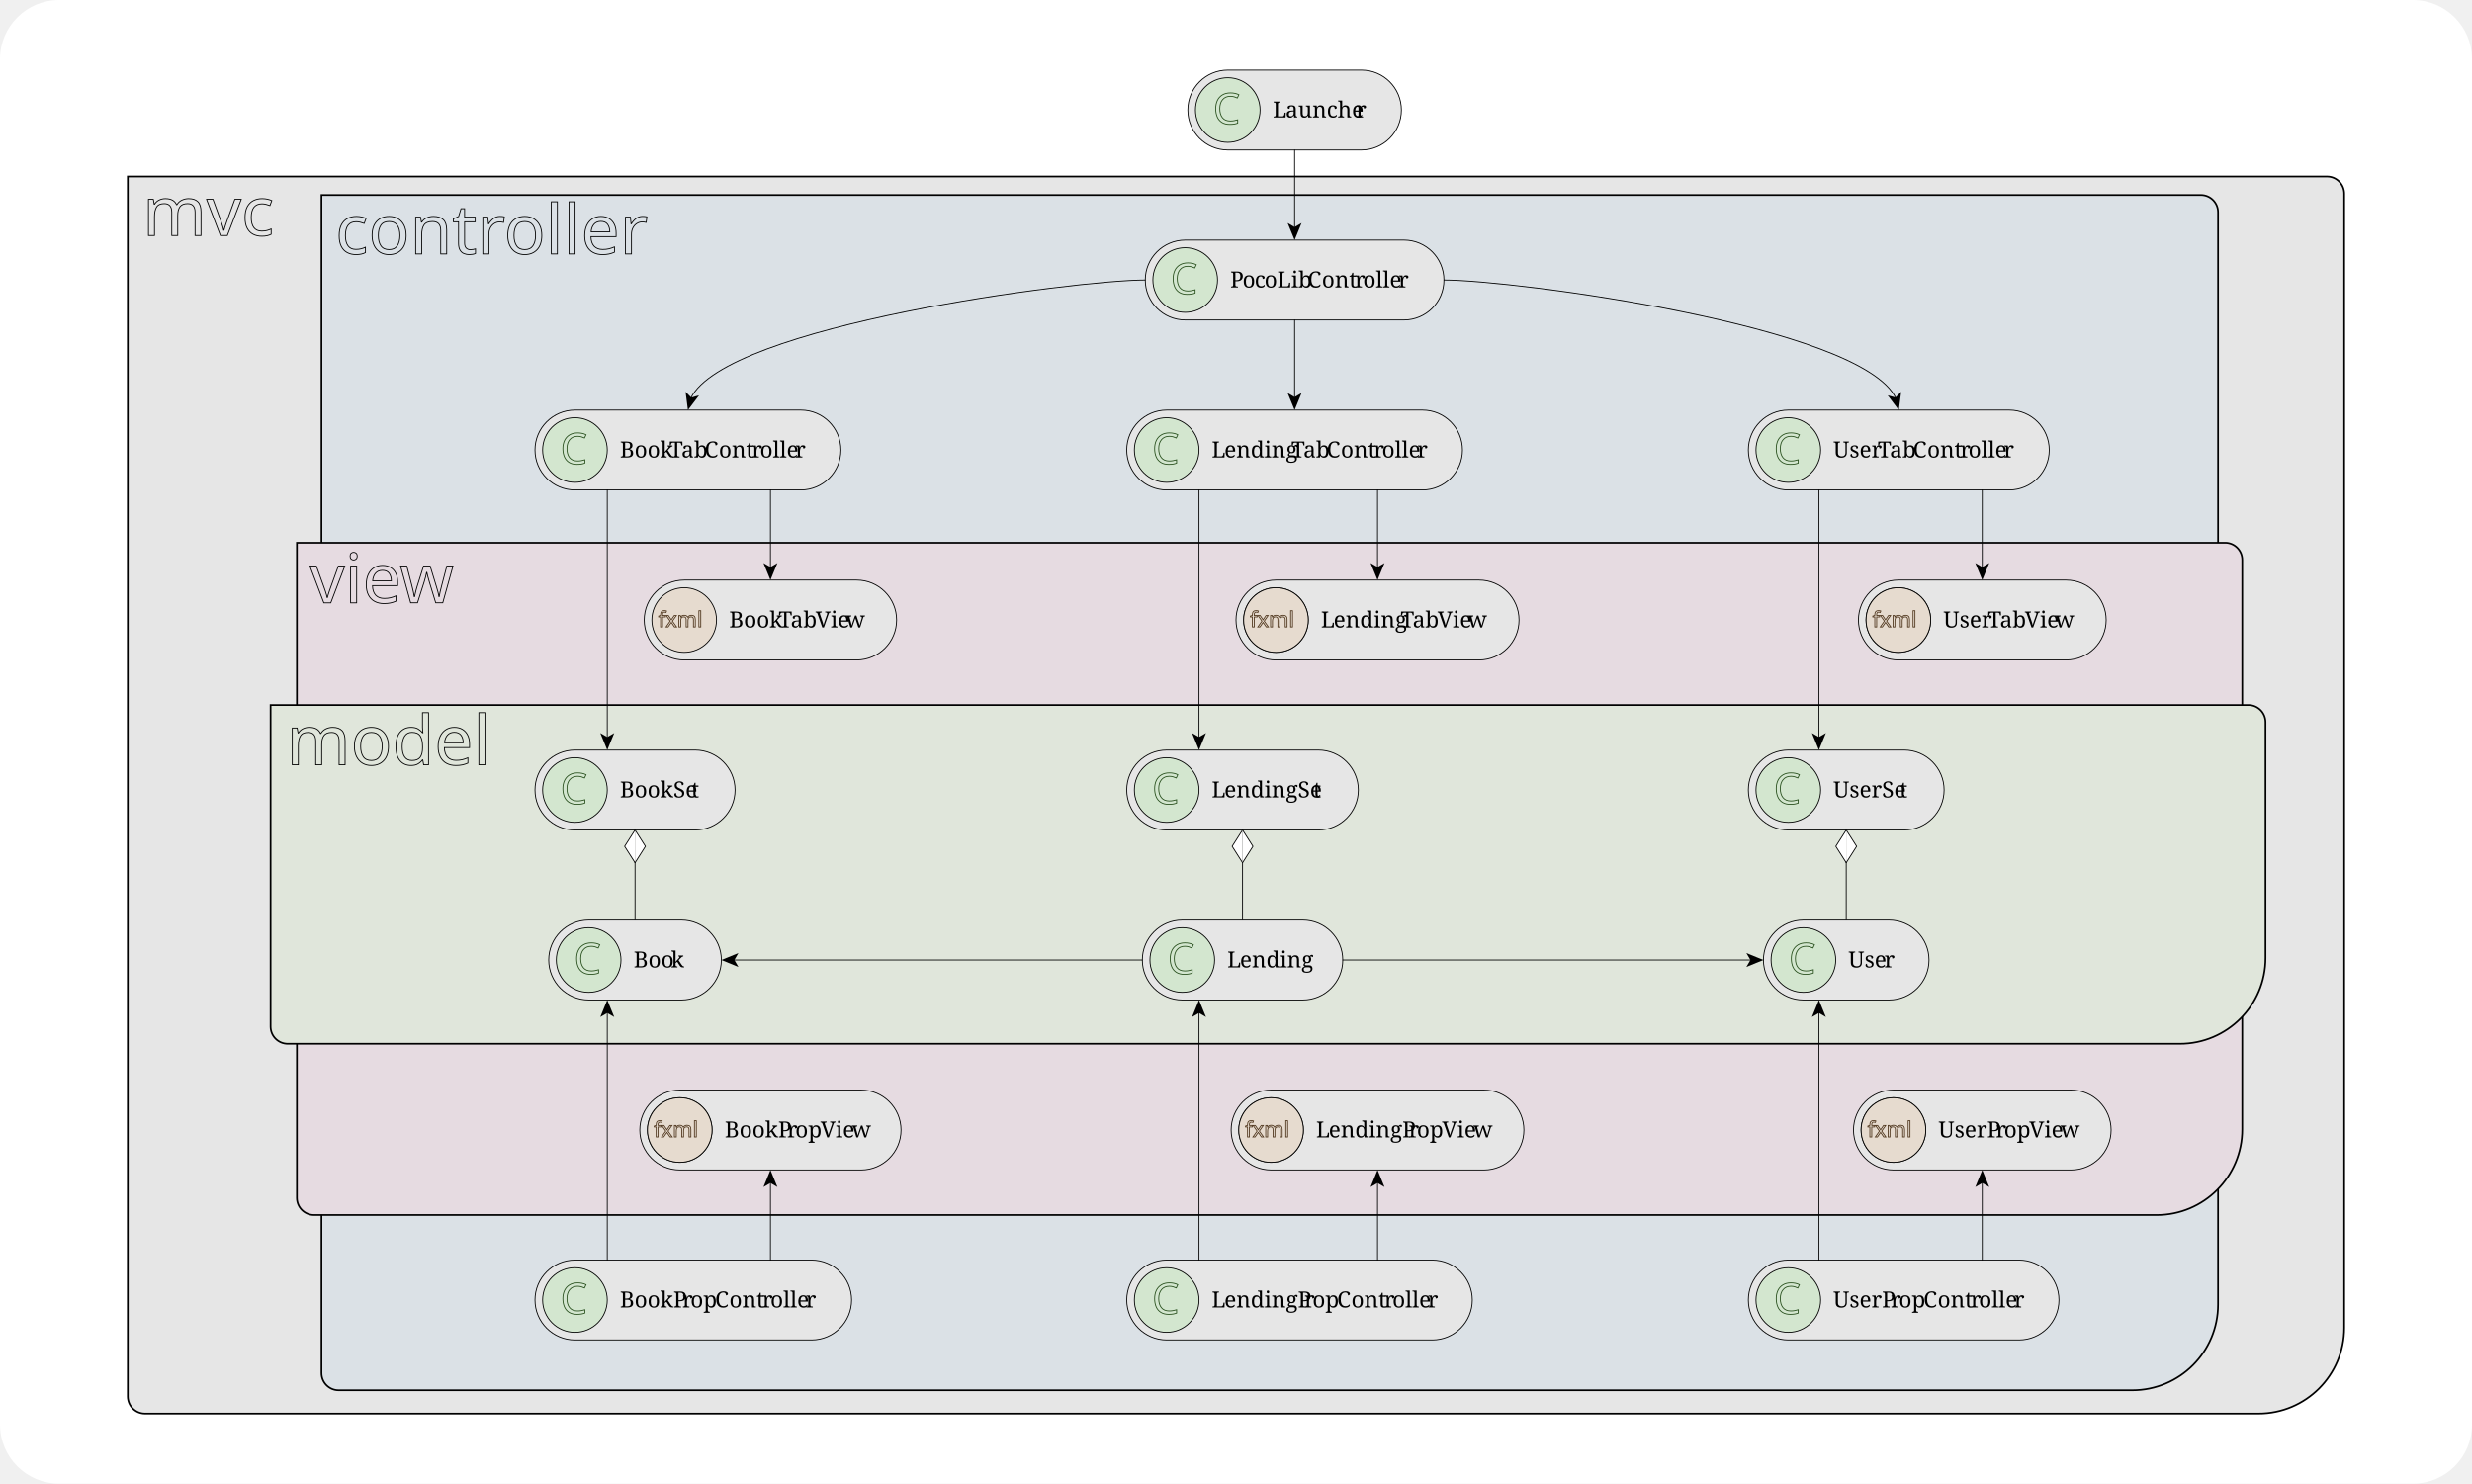
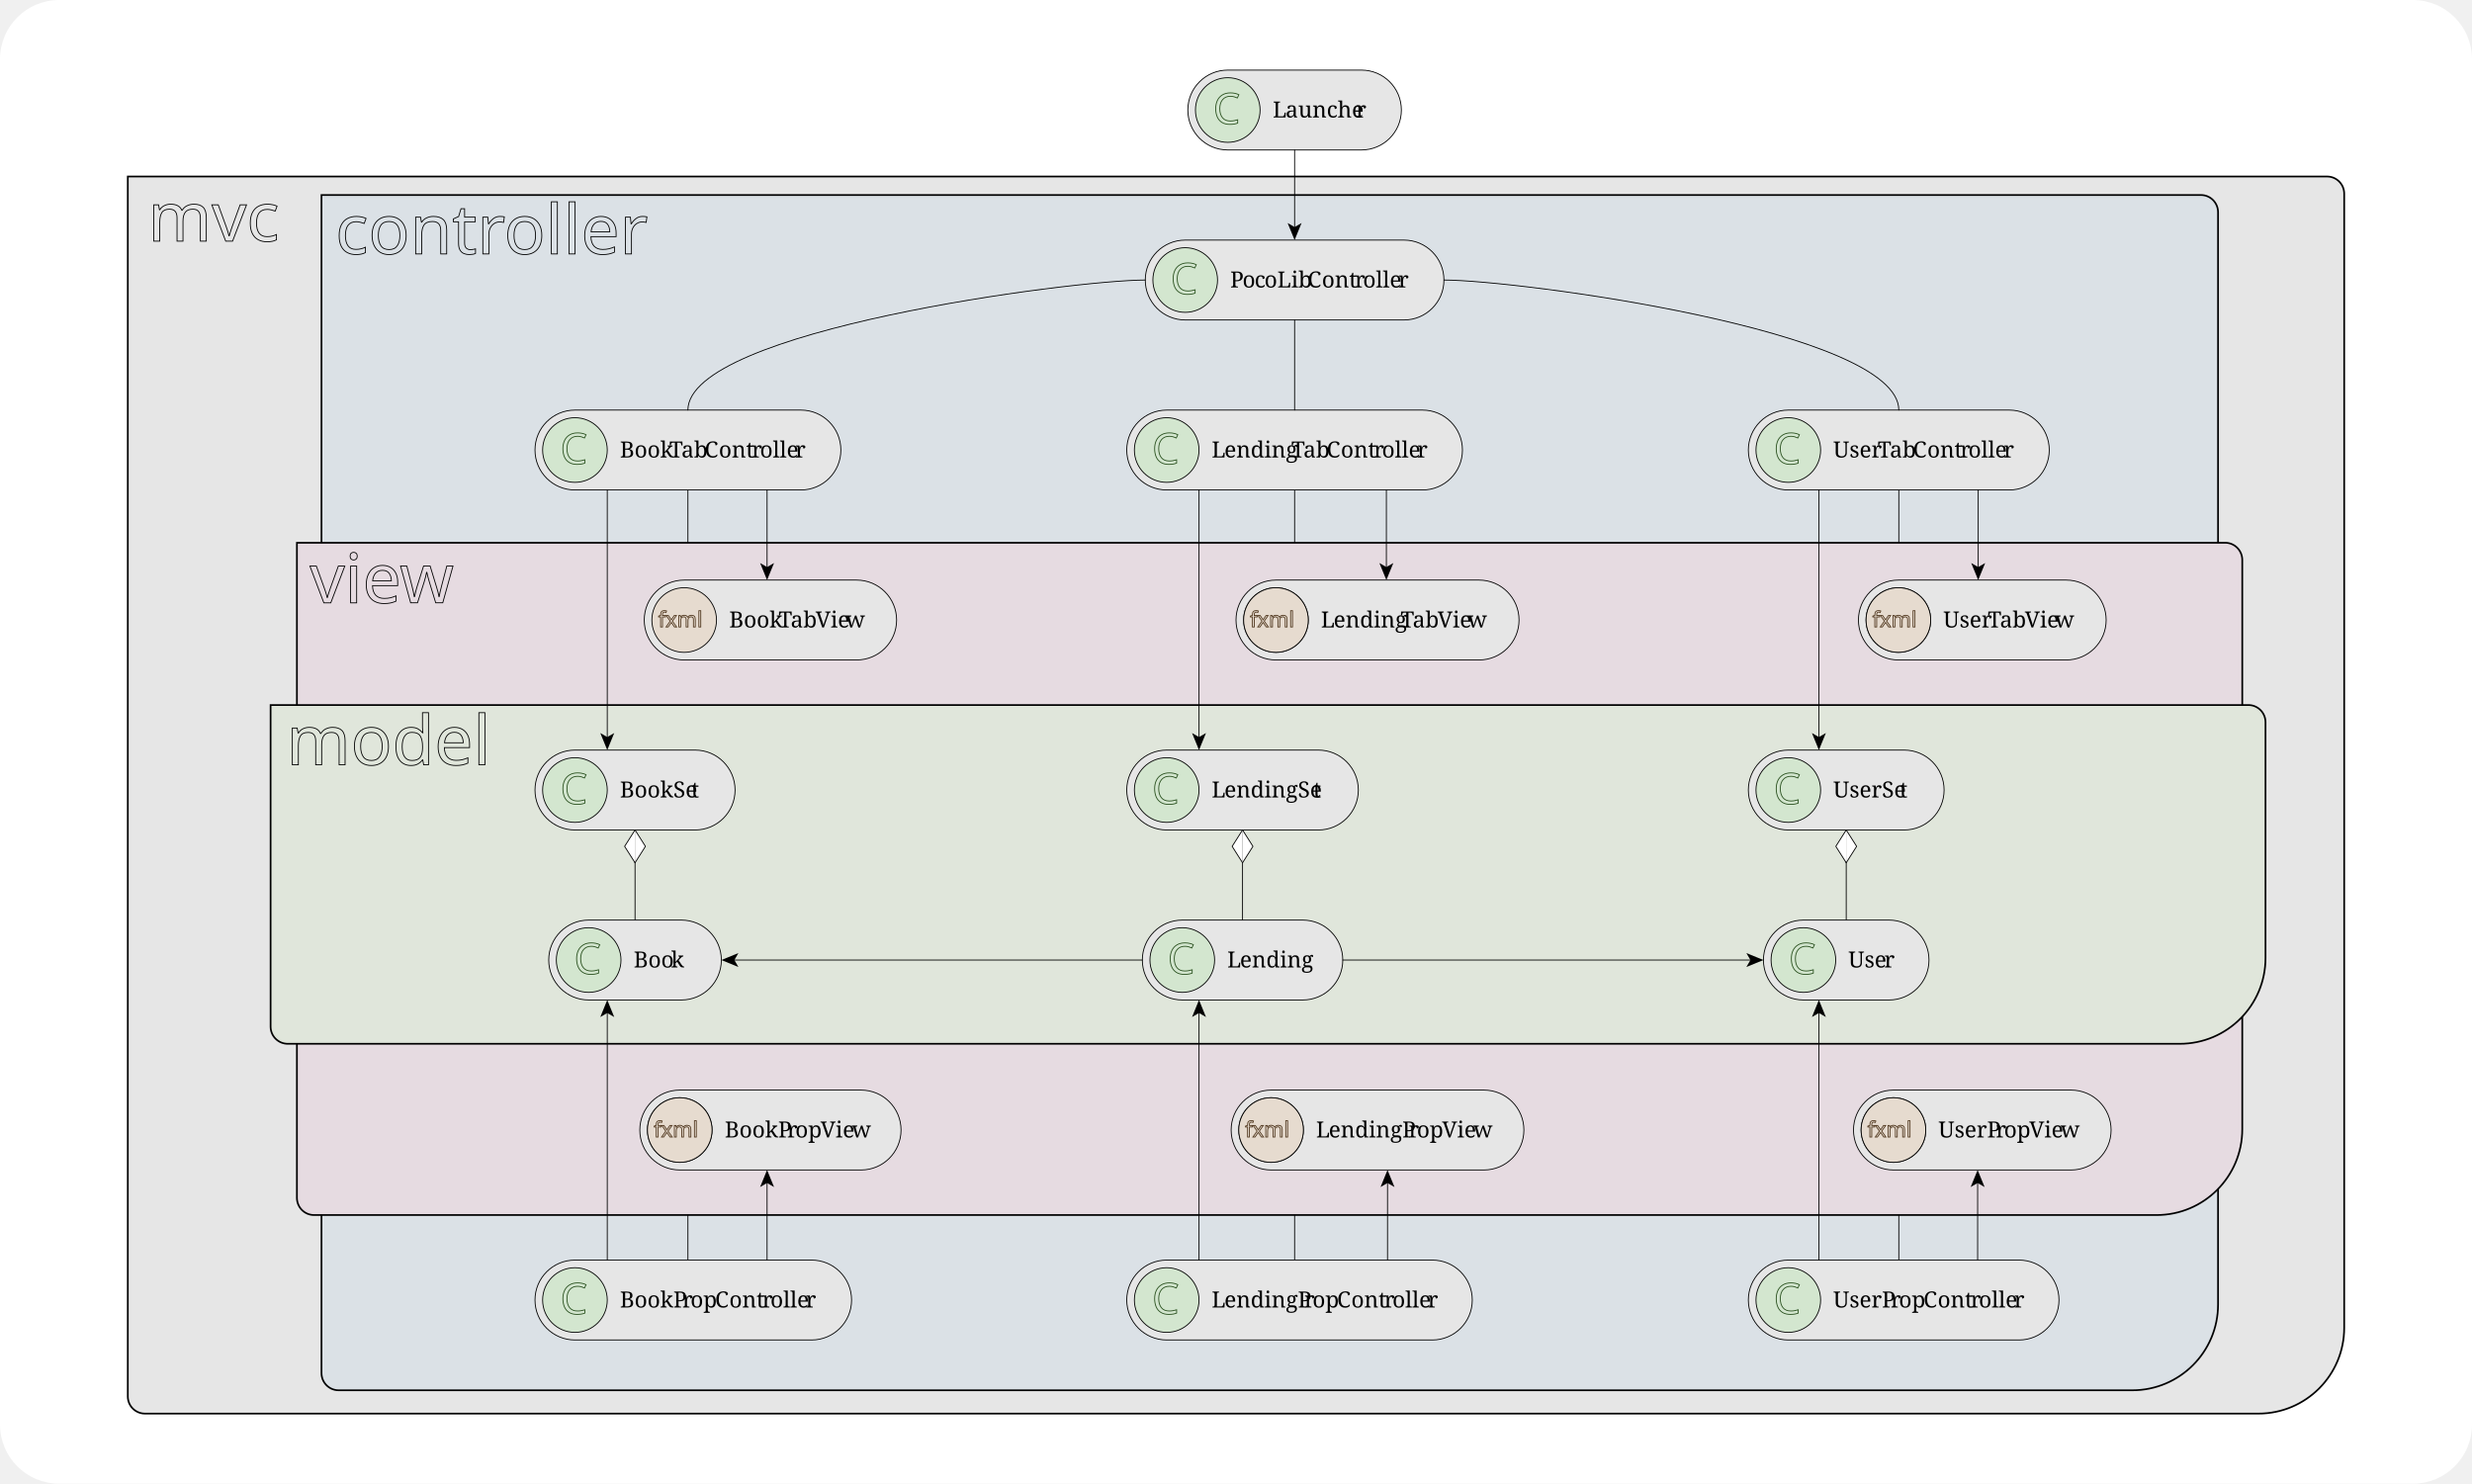
<svg xmlns="http://www.w3.org/2000/svg" viewBox="0 0 2882 1730">
  <defs>
-     <style>.cls-1,.cls-25,.cls-26{fill:#fff;}.cls-2,.cls-8{fill:#e6e6e6;}.cls-2,.cls-21,.cls-24,.cls-25,.cls-26,.cls-27,.cls-3,.cls-4,.cls-5,.cls-6,.cls-7,.cls-8,.cls-9{stroke:#000;}.cls-13,.cls-2,.cls-21,.cls-22,.cls-24,.cls-27,.cls-3,.cls-4,.cls-5,.cls-6,.cls-7,.cls-8,.cls-9{stroke-miterlimit:10;}.cls-2,.cls-4,.cls-5,.cls-6{stroke-width:2px;}.cls-3{font-size:78.87px;}.cls-22,.cls-24,.cls-27,.cls-3,.cls-7{fill:none;}.cls-13,.cls-22,.cls-3,.cls-7{font-family:OCRAExtended, OCR A Extended;}.cls-4{fill:#dbe1e6;}.cls-5{fill:#e6dbe1;}.cls-6{fill:#e0e6db;}.cls-7{font-size:80px;}.cls-13,.cls-9{fill:#d3e6cf;}.cls-10{font-size:26px;font-family:Constantia;}.cls-11{letter-spacing:0.02em;}.cls-12{letter-spacing:-0.03em;}.cls-13{font-size:50px;stroke:#284f1d;}.cls-14{letter-spacing:-0.03em;}.cls-15{letter-spacing:-0.02em;}.cls-16{letter-spacing:-0.01em;}.cls-17{letter-spacing:-0.01em;}.cls-18{letter-spacing:0.01em;}.cls-19{letter-spacing:-0.07em;}.cls-20{letter-spacing:-0.02em;}.cls-21{fill:#e6dbcf;}.cls-22{font-size:25px;stroke:#4f361d;}.cls-23{letter-spacing:-0.01em;}.cls-25,.cls-26{stroke-linejoin:round;}.cls-26,.cls-27{stroke-linecap:round;}</style>
+     <style>.cls-1,.cls-25,.cls-26{fill:#fff;}.cls-2,.cls-9{fill:#e6e6e6;}.cls-10,.cls-2,.cls-22,.cls-25,.cls-26,.cls-27,.cls-3,.cls-4,.cls-5,.cls-6,.cls-7,.cls-8,.cls-9{stroke:#000;}.cls-10,.cls-14,.cls-2,.cls-22,.cls-23,.cls-27,.cls-3,.cls-4,.cls-5,.cls-6,.cls-7,.cls-8,.cls-9{stroke-miterlimit:10;}.cls-2,.cls-4,.cls-6,.cls-7{stroke-width:2px;}.cls-3{font-size:78.87px;}.cls-23,.cls-27,.cls-3,.cls-5,.cls-8{fill:none;}.cls-14,.cls-23,.cls-3,.cls-8{font-family:OCRAExtended, OCR A Extended;}.cls-4{fill:#dbe1e6;}.cls-6{fill:#e6dbe1;}.cls-7{fill:#e0e6db;}.cls-8{font-size:80px;}.cls-10,.cls-14{fill:#d3e6cf;}.cls-11{font-size:26px;font-family:Constantia;}.cls-12{letter-spacing:0.02em;}.cls-13{letter-spacing:-0.03em;}.cls-14{font-size:50px;stroke:#284f1d;}.cls-15{letter-spacing:-0.03em;}.cls-16{letter-spacing:-0.02em;}.cls-17{letter-spacing:-0.01em;}.cls-18{letter-spacing:-0.01em;}.cls-19{letter-spacing:0.01em;}.cls-20{letter-spacing:-0.07em;}.cls-21{letter-spacing:-0.02em;}.cls-22{fill:#e6dbcf;}.cls-23{font-size:25px;stroke:#4f361d;}.cls-24{letter-spacing:-0.01em;}.cls-25,.cls-26{stroke-linejoin:round;}.cls-26,.cls-27{stroke-linecap:round;}</style>
  </defs>
  <g id="Livello_2" data-name="Livello 2">
    <g id="Livello_2-2" data-name="Livello 2">
      <rect class="cls-1" width="2882" height="1730" rx="69" />
    </g>
    <g id="Livello_1-2" data-name="Livello 1">
      <path class="cls-2" d="M149,205.81H2713a20,20,0,0,1,20,20V1548.28a100,100,0,0,1-100,100H169a20,20,0,0,1-20-20V205.81A0,0,0,0,1,149,205.81Z" />
-       <text class="cls-3" transform="translate(166.33 274.66) scale(1.01 1)">mvc</text>
+       <text class="cls-3" transform="translate(172.47 281.14) scale(1.01 1)">mvc</text>
      <path class="cls-4" d="M374.81,227.4H2565.94a20,20,0,0,1,20,20V1521.07a100,100,0,0,1-100,100H394.81a20,20,0,0,1-20-20V227.4A0,0,0,0,1,374.81,227.4Z" />
-       <path class="cls-5" d="M346.17,632.85h2248a20,20,0,0,1,20,20v663.89a100,100,0,0,1-100,100h-2148a20,20,0,0,1-20-20V632.85A0,0,0,0,1,346.17,632.85Z" />
-       <path class="cls-6" d="M315.48,822.07H2621.25a20,20,0,0,1,20,20v275a100,100,0,0,1-100,100H335.48a20,20,0,0,1-20-20v-375A0,0,0,0,1,315.48,822.07Z" />
-       <text class="cls-7" transform="translate(333.99 891.78)">model</text>
-       <text class="cls-7" transform="translate(361.32 702.96)">view</text>
-       <text class="cls-7" transform="translate(391.01 296.05)">controller</text>
-       <rect class="cls-8" x="1384.83" y="81.72" width="248.97" height="93.15" rx="46.57" />
-       <circle class="cls-9" cx="1431.4" cy="128.29" r="37.68" />
-       <text class="cls-10" transform="translate(1483.85 136.96)">
-         <tspan class="cls-11">L</tspan>
+       <line class="cls-5" x1="802.02" y1="571.31" x2="802.02" y2="1469.03" />
+       <line class="cls-5" x1="1509.32" y1="571.31" x2="1509.32" y2="1469.03" />
+       <line class="cls-5" x1="2213.73" y1="571.31" x2="2213.73" y2="1469.03" />
+       <path class="cls-6" d="M346.17,632.85h2248a20,20,0,0,1,20,20v663.89a100,100,0,0,1-100,100h-2148a20,20,0,0,1-20-20V632.85A0,0,0,0,1,346.17,632.85Z" />
+       <path class="cls-7" d="M315.48,822.07H2621.25a20,20,0,0,1,20,20v275a100,100,0,0,1-100,100H335.48a20,20,0,0,1-20-20v-375A0,0,0,0,1,315.48,822.07Z" />
+       <text class="cls-8" transform="translate(333.99 891.78)">model</text>
+       <text class="cls-8" transform="translate(361.32 702.96)">view</text>
+       <text class="cls-8" transform="translate(391.01 296.05)">controller</text>
+       <rect class="cls-9" x="1384.83" y="81.72" width="248.97" height="93.15" rx="46.57" />
+       <circle class="cls-10" cx="1431.4" cy="128.29" r="37.68" />
+       <text class="cls-11" transform="translate(1483.85 136.96)">
+         <tspan class="cls-12">L</tspan>
        <tspan x="14.96" y="0">aunche</tspan>
-         <tspan class="cls-12" x="96.89" y="0">r</tspan>
-       </text>
-       <text class="cls-13" transform="translate(1414.3 144.52)">C</text>
-       <rect class="cls-8" x="1335.22" y="279.94" width="348.21" height="93.15" rx="46.57" />
-       <circle class="cls-9" cx="1381.78" cy="326.51" r="37.68" />
-       <text class="cls-10" transform="translate(1434.23 335.18)">
-         <tspan class="cls-14">P</tspan>
+         <tspan class="cls-13" x="96.89" y="0">r</tspan>
+       </text>
+       <text class="cls-14" transform="translate(1414.3 144.52)">C</text>
+       <rect class="cls-9" x="1335.22" y="279.94" width="348.21" height="93.15" rx="46.57" />
+       <circle class="cls-10" cx="1381.78" cy="326.51" r="37.68" />
+       <text class="cls-11" transform="translate(1434.23 335.18)">
+         <tspan class="cls-15">P</tspan>
        <tspan x="14.36" y="0">o</tspan>
-         <tspan class="cls-15" x="28.41" y="0">c</tspan>
+         <tspan class="cls-16" x="28.41" y="0">c</tspan>
        <tspan x="39.9" y="0">oLib</tspan>
-         <tspan class="cls-16" x="90.25" y="0">C</tspan>
+         <tspan class="cls-17" x="90.25" y="0">C</tspan>
        <tspan x="106.87" y="0">ont</tspan>
-         <tspan class="cls-17" x="145.23" y="0">r</tspan>
+         <tspan class="cls-18" x="145.23" y="0">r</tspan>
        <tspan x="154.82" y="0">olle</tspan>
-         <tspan class="cls-12" x="195.93" y="0">r</tspan>
-       </text>
-       <text class="cls-13" transform="translate(1364.68 342.74)">C</text>
-       <rect class="cls-8" x="1313.63" y="478.16" width="391.37" height="93.15" rx="46.57" />
-       <circle class="cls-9" cx="1360.2" cy="524.74" r="37.68" />
-       <text class="cls-10" transform="translate(1412.64 533.41)">
-         <tspan class="cls-18">L</tspan>
+         <tspan class="cls-13" x="195.93" y="0">r</tspan>
+       </text>
+       <text class="cls-14" transform="translate(1364.68 342.74)">C</text>
+       <rect class="cls-9" x="1313.63" y="478.16" width="391.37" height="93.15" rx="46.57" />
+       <circle class="cls-10" cx="1360.2" cy="524.74" r="37.68" />
+       <text class="cls-11" transform="translate(1412.64 533.41)">
+         <tspan class="cls-19">L</tspan>
        <tspan x="14.76" y="0">ending</tspan>
-         <tspan class="cls-19" x="92.8" y="0">T</tspan>
+         <tspan class="cls-20" x="92.8" y="0">T</tspan>
        <tspan x="106.97" y="0">ab</tspan>
-         <tspan class="cls-16" x="133.94" y="0">C</tspan>
+         <tspan class="cls-17" x="133.94" y="0">C</tspan>
        <tspan x="150.55" y="0">ont</tspan>
-         <tspan class="cls-17" x="188.92" y="0">r</tspan>
+         <tspan class="cls-18" x="188.92" y="0">r</tspan>
        <tspan x="198.5" y="0">olle</tspan>
-         <tspan class="cls-12" x="239.61" y="0">r</tspan>
-       </text>
-       <text class="cls-13" transform="translate(1343.1 540.96)">C</text>
-       <rect class="cls-8" x="2038.32" y="478.16" width="350.82" height="93.15" rx="46.57" />
-       <circle class="cls-9" cx="2084.89" cy="524.74" r="37.68" />
-       <text class="cls-10" transform="translate(2137.33 533.41)">
-         <tspan class="cls-15">U</tspan>
+         <tspan class="cls-13" x="239.61" y="0">r</tspan>
+       </text>
+       <text class="cls-14" transform="translate(1343.1 540.96)">C</text>
+       <rect class="cls-9" x="2038.32" y="478.16" width="350.82" height="93.15" rx="46.57" />
+       <circle class="cls-10" cx="2084.89" cy="524.74" r="37.68" />
+       <text class="cls-11" transform="translate(2137.33 533.41)">
+         <tspan class="cls-16">U</tspan>
        <tspan x="18.83" y="0">ser</tspan>
-         <tspan class="cls-19" x="51.77" y="0">T</tspan>
+         <tspan class="cls-20" x="51.77" y="0">T</tspan>
        <tspan x="65.94" y="0">ab</tspan>
-         <tspan class="cls-16" x="92.9" y="0">C</tspan>
+         <tspan class="cls-17" x="92.9" y="0">C</tspan>
        <tspan x="109.52" y="0">ont</tspan>
-         <tspan class="cls-17" x="147.89" y="0">r</tspan>
+         <tspan class="cls-18" x="147.89" y="0">r</tspan>
        <tspan x="157.47" y="0">olle</tspan>
-         <tspan class="cls-12" x="198.58" y="0">r</tspan>
-       </text>
-       <text class="cls-13" transform="translate(2067.79 540.96)">C</text>
-       <rect class="cls-8" x="623.73" y="478.16" width="356.59" height="93.15" rx="46.57" />
-       <circle class="cls-9" cx="670.3" cy="524.74" r="37.68" />
-       <text class="cls-10" transform="translate(722.74 533.41)">Book<tspan class="cls-19" x="57.54" y="0">T</tspan>
+         <tspan class="cls-13" x="198.58" y="0">r</tspan>
+       </text>
+       <text class="cls-14" transform="translate(2067.79 540.96)">C</text>
+       <rect class="cls-9" x="623.73" y="478.16" width="356.59" height="93.15" rx="46.57" />
+       <circle class="cls-10" cx="670.3" cy="524.74" r="37.68" />
+       <text class="cls-11" transform="translate(722.74 533.41)">Book<tspan class="cls-20" x="57.54" y="0">T</tspan>
        <tspan x="71.7" y="0">ab</tspan>
-         <tspan class="cls-16" x="98.67" y="0">C</tspan>
+         <tspan class="cls-17" x="98.67" y="0">C</tspan>
        <tspan x="115.29" y="0">ont</tspan>
-         <tspan class="cls-17" x="153.65" y="0">r</tspan>
+         <tspan class="cls-18" x="153.65" y="0">r</tspan>
        <tspan x="163.24" y="0">olle</tspan>
-         <tspan class="cls-12" x="204.34" y="0">r</tspan>
-       </text>
-       <text class="cls-13" transform="translate(653.19 540.96)">C</text>
-       <rect class="cls-8" x="1313.63" y="874.61" width="270" height="93.15" rx="46.57" />
-       <circle class="cls-9" cx="1360.2" cy="921.18" r="37.68" />
-       <text class="cls-10" transform="translate(1412.64 929.85)">
-         <tspan class="cls-18">L</tspan>
+         <tspan class="cls-13" x="204.34" y="0">r</tspan>
+       </text>
+       <text class="cls-14" transform="translate(653.2 540.96)">C</text>
+       <rect class="cls-9" x="1313.63" y="874.61" width="270" height="93.15" rx="46.57" />
+       <circle class="cls-10" cx="1360.2" cy="921.18" r="37.68" />
+       <text class="cls-11" transform="translate(1412.64 929.85)">
+         <tspan class="cls-19">L</tspan>
        <tspan x="14.76" y="0">endingSe</tspan>
-         <tspan class="cls-20" x="118.51" y="0">t</tspan>
-       </text>
-       <text class="cls-13" transform="translate(1343.1 937.4)">C</text>
-       <rect class="cls-8" x="2038.32" y="874.61" width="228.22" height="93.15" rx="46.57" />
-       <circle class="cls-9" cx="2084.89" cy="921.18" r="37.68" />
-       <text class="cls-10" transform="translate(2137.33 929.85)">
-         <tspan class="cls-15">U</tspan>
+         <tspan class="cls-21" x="118.51" y="0">t</tspan>
+       </text>
+       <text class="cls-14" transform="translate(1343.1 937.41)">C</text>
+       <rect class="cls-9" x="2038.32" y="874.61" width="228.22" height="93.15" rx="46.57" />
+       <circle class="cls-10" cx="2084.89" cy="921.18" r="37.68" />
+       <text class="cls-11" transform="translate(2137.33 929.85)">
+         <tspan class="cls-16">U</tspan>
        <tspan x="18.83" y="0">serSe</tspan>
-         <tspan class="cls-20" x="77.48" y="0">t</tspan>
-       </text>
-       <text class="cls-13" transform="translate(2067.79 937.4)">C</text>
-       <rect class="cls-8" x="623.73" y="874.61" width="233.26" height="93.15" rx="46.57" />
-       <circle class="cls-9" cx="670.3" cy="921.18" r="37.68" />
-       <text class="cls-10" transform="translate(722.74 929.85)">BookSe<tspan class="cls-20" x="83.24" y="0">t</tspan>
-       </text>
-       <text class="cls-13" transform="translate(653.19 937.4)">C</text>
-       <rect class="cls-8" x="1441" y="676.38" width="329.98" height="93.15" rx="46.57" />
-       <circle class="cls-9" cx="1487.57" cy="722.96" r="37.68" />
-       <text class="cls-10" transform="translate(1540.01 731.63)">
-         <tspan class="cls-18">L</tspan>
+         <tspan class="cls-21" x="77.48" y="0">t</tspan>
+       </text>
+       <text class="cls-14" transform="translate(2067.79 937.41)">C</text>
+       <rect class="cls-9" x="623.73" y="874.61" width="233.26" height="93.15" rx="46.57" />
+       <circle class="cls-10" cx="670.3" cy="921.18" r="37.68" />
+       <text class="cls-11" transform="translate(722.74 929.85)">BookSe<tspan class="cls-21" x="83.24" y="0">t</tspan>
+       </text>
+       <text class="cls-14" transform="translate(653.2 937.41)">C</text>
+       <rect class="cls-9" x="1441" y="676.38" width="329.98" height="93.15" rx="46.57" />
+       <circle class="cls-10" cx="1487.57" cy="722.96" r="37.68" />
+       <text class="cls-11" transform="translate(1540.01 731.63)">
+         <tspan class="cls-19">L</tspan>
        <tspan x="14.76" y="0">ending</tspan>
-         <tspan class="cls-19" x="92.8" y="0">T</tspan>
+         <tspan class="cls-20" x="92.8" y="0">T</tspan>
        <tspan x="106.97" y="0">abVie</tspan>
-         <tspan class="cls-15" x="171.2" y="0">w</tspan>
-       </text>
-       <text class="cls-13" transform="translate(1470.47 739.18)">C</text>
-       <circle class="cls-21" cx="1487.57" cy="722.96" r="37.68" />
-       <text class="cls-22" transform="translate(1457.37 731.07)">fxml</text>
-       <rect class="cls-8" x="2166.67" y="676.38" width="288.8" height="93.15" rx="46.57" />
-       <circle class="cls-9" cx="2213.23" cy="722.96" r="37.68" />
-       <text class="cls-10" transform="translate(2265.68 731.63)">
-         <tspan class="cls-15">U</tspan>
+         <tspan class="cls-16" x="171.2" y="0">w</tspan>
+       </text>
+       <text class="cls-14" transform="translate(1470.47 739.18)">C</text>
+       <circle class="cls-22" cx="1487.57" cy="722.96" r="37.68" />
+       <text class="cls-23" transform="translate(1457.37 731.07)">fxml</text>
+       <rect class="cls-9" x="2166.67" y="676.38" width="288.8" height="93.15" rx="46.57" />
+       <circle class="cls-10" cx="2213.23" cy="722.96" r="37.68" />
+       <text class="cls-11" transform="translate(2265.68 731.63)">
+         <tspan class="cls-16">U</tspan>
        <tspan x="18.83" y="0">ser</tspan>
-         <tspan class="cls-19" x="51.77" y="0">T</tspan>
+         <tspan class="cls-20" x="51.77" y="0">T</tspan>
        <tspan x="65.94" y="0">abVie</tspan>
-         <tspan class="cls-15" x="130.17" y="0">w</tspan>
-       </text>
-       <text class="cls-13" transform="translate(2196.13 739.18)">C</text>
-       <circle class="cls-21" cx="2213.23" cy="722.96" r="37.68" />
-       <text class="cls-22" transform="translate(2183.03 731.07)">fxml</text>
-       <rect class="cls-8" x="751.1" y="676.38" width="294.22" height="93.15" rx="46.57" />
-       <circle class="cls-21" cx="797.66" cy="722.96" r="37.68" />
-       <text class="cls-10" transform="translate(850.11 731.63)">Book<tspan class="cls-19" x="57.54" y="0">T</tspan>
+         <tspan class="cls-16" x="130.17" y="0">w</tspan>
+       </text>
+       <text class="cls-14" transform="translate(2196.13 739.18)">C</text>
+       <circle class="cls-22" cx="2213.23" cy="722.96" r="37.68" />
+       <text class="cls-23" transform="translate(2183.03 731.07)">fxml</text>
+       <rect class="cls-9" x="751.1" y="676.38" width="294.22" height="93.15" rx="46.57" />
+       <circle class="cls-22" cx="797.66" cy="722.96" r="37.68" />
+       <text class="cls-11" transform="translate(850.11 731.63)">Book<tspan class="cls-20" x="57.54" y="0">T</tspan>
        <tspan x="71.7" y="0">abVie</tspan>
-         <tspan class="cls-15" x="135.93" y="0">w</tspan>
-       </text>
-       <text class="cls-22" transform="translate(767.46 731.07)">fxml</text>
-       <rect class="cls-8" x="1313.63" y="1469.27" width="402.84" height="93.15" rx="46.57" />
-       <circle class="cls-9" cx="1360.2" cy="1515.85" r="37.68" />
-       <text class="cls-10" transform="translate(1412.64 1524.52)">
-         <tspan class="cls-18">L</tspan>
+         <tspan class="cls-16" x="135.93" y="0">w</tspan>
+       </text>
+       <text class="cls-23" transform="translate(767.46 731.07)">fxml</text>
+       <rect class="cls-9" x="1313.63" y="1469.27" width="402.84" height="93.15" rx="46.57" />
+       <circle class="cls-10" cx="1360.2" cy="1515.85" r="37.68" />
+       <text class="cls-11" transform="translate(1412.64 1524.52)">
+         <tspan class="cls-19">L</tspan>
        <tspan x="14.76" y="0">endingP</tspan>
-         <tspan class="cls-17" x="107.92" y="0">r</tspan>
+         <tspan class="cls-18" x="107.92" y="0">r</tspan>
        <tspan x="117.51" y="0">op</tspan>
-         <tspan class="cls-16" x="146.11" y="0">C</tspan>
+         <tspan class="cls-17" x="146.11" y="0">C</tspan>
        <tspan x="162.73" y="0">ont</tspan>
-         <tspan class="cls-17" x="201.09" y="0">r</tspan>
+         <tspan class="cls-18" x="201.09" y="0">r</tspan>
        <tspan x="210.68" y="0">olle</tspan>
-         <tspan class="cls-12" x="251.79" y="0">r</tspan>
-       </text>
-       <text class="cls-13" transform="translate(1343.1 1532.07)">C</text>
-       <rect class="cls-8" x="2038.32" y="1469.27" width="362.16" height="93.15" rx="46.57" />
-       <circle class="cls-9" cx="2084.89" cy="1515.85" r="37.68" />
-       <text class="cls-10" transform="translate(2137.33 1524.52)">
-         <tspan class="cls-15">U</tspan>
+         <tspan class="cls-13" x="251.79" y="0">r</tspan>
+       </text>
+       <text class="cls-14" transform="translate(1343.1 1532.07)">C</text>
+       <rect class="cls-9" x="2038.32" y="1469.27" width="362.16" height="93.15" rx="46.57" />
+       <circle class="cls-10" cx="2084.89" cy="1515.85" r="37.68" />
+       <text class="cls-11" transform="translate(2137.33 1524.52)">
+         <tspan class="cls-16">U</tspan>
        <tspan x="18.83" y="0">serP</tspan>
-         <tspan class="cls-17" x="66.89" y="0">r</tspan>
+         <tspan class="cls-18" x="66.89" y="0">r</tspan>
        <tspan x="76.48" y="0">op</tspan>
-         <tspan class="cls-16" x="105.08" y="0">C</tspan>
+         <tspan class="cls-17" x="105.08" y="0">C</tspan>
        <tspan x="121.7" y="0">ont</tspan>
-         <tspan class="cls-17" x="160.06" y="0">r</tspan>
+         <tspan class="cls-18" x="160.06" y="0">r</tspan>
        <tspan x="169.65" y="0">olle</tspan>
-         <tspan class="cls-12" x="210.75" y="0">r</tspan>
-       </text>
-       <text class="cls-13" transform="translate(2067.79 1532.07)">C</text>
-       <rect class="cls-8" x="623.73" y="1469.27" width="369.08" height="93.15" rx="46.57" />
-       <circle class="cls-9" cx="670.3" cy="1515.85" r="37.68" />
-       <text class="cls-10" transform="translate(722.74 1524.52)">BookP<tspan class="cls-17" x="72.66" y="0">r</tspan>
+         <tspan class="cls-13" x="210.75" y="0">r</tspan>
+       </text>
+       <text class="cls-14" transform="translate(2067.79 1532.07)">C</text>
+       <rect class="cls-9" x="623.73" y="1469.27" width="369.08" height="93.15" rx="46.57" />
+       <circle class="cls-10" cx="670.3" cy="1515.85" r="37.68" />
+       <text class="cls-11" transform="translate(722.74 1524.52)">BookP<tspan class="cls-18" x="72.66" y="0">r</tspan>
        <tspan x="82.24" y="0">op</tspan>
-         <tspan class="cls-16" x="110.84" y="0">C</tspan>
+         <tspan class="cls-17" x="110.84" y="0">C</tspan>
        <tspan x="127.46" y="0">ont</tspan>
-         <tspan class="cls-17" x="165.83" y="0">r</tspan>
+         <tspan class="cls-18" x="165.83" y="0">r</tspan>
        <tspan x="175.41" y="0">olle</tspan>
-         <tspan class="cls-12" x="216.52" y="0">r</tspan>
-       </text>
-       <text class="cls-13" transform="translate(653.19 1532.07)">C</text>
-       <rect class="cls-8" x="1331.79" y="1072.83" width="233.69" height="93.15" rx="46.57" />
-       <circle class="cls-9" cx="1378.36" cy="1119.4" r="37.68" />
-       <text class="cls-10" transform="translate(1430.8 1128.07)">
-         <tspan class="cls-18">L</tspan>
+         <tspan class="cls-13" x="216.52" y="0">r</tspan>
+       </text>
+       <text class="cls-14" transform="translate(653.2 1532.07)">C</text>
+       <rect class="cls-9" x="1331.79" y="1072.83" width="233.69" height="93.15" rx="46.57" />
+       <circle class="cls-10" cx="1378.36" cy="1119.4" r="37.68" />
+       <text class="cls-11" transform="translate(1430.8 1128.07)">
+         <tspan class="cls-19">L</tspan>
        <tspan x="14.76" y="0">ending</tspan>
      </text>
-       <text class="cls-13" transform="translate(1361.26 1135.63)">C</text>
-       <rect class="cls-8" x="2055.93" y="1072.83" width="193" height="93.15" rx="46.57" />
-       <circle class="cls-9" cx="2102.5" cy="1119.4" r="37.68" />
-       <text class="cls-10" transform="translate(2154.94 1128.07)">
-         <tspan class="cls-15">U</tspan>
+       <text class="cls-14" transform="translate(1361.26 1135.63)">C</text>
+       <rect class="cls-9" x="2055.93" y="1072.83" width="193" height="93.15" rx="46.57" />
+       <circle class="cls-10" cx="2102.5" cy="1119.4" r="37.68" />
+       <text class="cls-11" transform="translate(2154.94 1128.07)">
+         <tspan class="cls-16">U</tspan>
        <tspan x="18.83" y="0">se</tspan>
-         <tspan class="cls-12" x="41.81" y="0">r</tspan>
-       </text>
-       <text class="cls-13" transform="translate(2085.4 1135.63)">C</text>
-       <rect class="cls-8" x="639.73" y="1072.83" width="201.26" height="93.15" rx="46.57" />
-       <circle class="cls-9" cx="686.3" cy="1119.4" r="37.68" />
-       <text class="cls-10" transform="translate(738.74 1128.07)">Boo<tspan class="cls-23" x="43.63" y="0">k</tspan>
-       </text>
-       <text class="cls-13" transform="translate(669.19 1135.63)">C</text>
-       <rect class="cls-8" x="1435.33" y="1271.05" width="341.32" height="93.15" rx="46.57" />
-       <circle class="cls-9" cx="1481.9" cy="1317.62" r="37.68" />
-       <text class="cls-10" transform="translate(1534.34 1326.29)">
-         <tspan class="cls-18">L</tspan>
+         <tspan class="cls-13" x="41.81" y="0">r</tspan>
+       </text>
+       <text class="cls-14" transform="translate(2085.4 1135.63)">C</text>
+       <rect class="cls-9" x="639.73" y="1072.83" width="201.26" height="93.15" rx="46.57" />
+       <circle class="cls-10" cx="686.3" cy="1119.4" r="37.68" />
+       <text class="cls-11" transform="translate(738.74 1128.07)">Boo<tspan class="cls-24" x="43.63" y="0">k</tspan>
+       </text>
+       <text class="cls-14" transform="translate(669.2 1135.63)">C</text>
+       <rect class="cls-9" x="1435.33" y="1271.05" width="341.32" height="93.15" rx="46.57" />
+       <circle class="cls-10" cx="1481.9" cy="1317.62" r="37.68" />
+       <text class="cls-11" transform="translate(1534.34 1326.29)">
+         <tspan class="cls-19">L</tspan>
        <tspan x="14.76" y="0">endingP</tspan>
-         <tspan class="cls-17" x="107.92" y="0">r</tspan>
+         <tspan class="cls-18" x="107.92" y="0">r</tspan>
        <tspan x="117.51" y="0">opVie</tspan>
-         <tspan class="cls-15" x="183.37" y="0">w</tspan>
-       </text>
-       <text class="cls-13" transform="translate(1464.8 1333.85)">C</text>
-       <circle class="cls-21" cx="1481.9" cy="1317.62" r="37.68" />
-       <text class="cls-22" transform="translate(1451.7 1325.74)">fxml</text>
-       <rect class="cls-8" x="2160.91" y="1271.05" width="300.32" height="93.15" rx="46.57" />
-       <circle class="cls-9" cx="2207.47" cy="1317.62" r="37.68" />
-       <text class="cls-10" transform="translate(2259.92 1326.29)">
-         <tspan class="cls-15">U</tspan>
+         <tspan class="cls-16" x="183.37" y="0">w</tspan>
+       </text>
+       <text class="cls-14" transform="translate(1464.8 1333.85)">C</text>
+       <circle class="cls-22" cx="1481.9" cy="1317.62" r="37.68" />
+       <text class="cls-23" transform="translate(1451.7 1325.74)">fxml</text>
+       <rect class="cls-9" x="2160.91" y="1271.05" width="300.32" height="93.15" rx="46.57" />
+       <circle class="cls-10" cx="2207.47" cy="1317.62" r="37.68" />
+       <text class="cls-11" transform="translate(2259.92 1326.29)">
+         <tspan class="cls-16">U</tspan>
        <tspan x="18.83" y="0">serP</tspan>
-         <tspan class="cls-17" x="66.89" y="0">r</tspan>
+         <tspan class="cls-18" x="66.89" y="0">r</tspan>
        <tspan x="76.48" y="0">opVie</tspan>
-         <tspan class="cls-15" x="142.34" y="0">w</tspan>
-       </text>
-       <text class="cls-13" transform="translate(2190.37 1333.85)">C</text>
-       <circle class="cls-21" cx="2207.47" cy="1317.62" r="37.68" />
-       <text class="cls-22" transform="translate(2177.27 1325.74)">fxml</text>
-       <rect class="cls-8" x="745.93" y="1271.05" width="304.56" height="93.15" rx="46.57" />
-       <circle class="cls-9" cx="792.5" cy="1317.62" r="37.68" />
-       <text class="cls-10" transform="translate(844.94 1326.29)">BookP<tspan class="cls-17" x="72.66" y="0">r</tspan>
+         <tspan class="cls-16" x="142.34" y="0">w</tspan>
+       </text>
+       <text class="cls-14" transform="translate(2190.37 1333.85)">C</text>
+       <circle class="cls-22" cx="2207.47" cy="1317.62" r="37.68" />
+       <text class="cls-23" transform="translate(2177.27 1325.74)">fxml</text>
+       <rect class="cls-9" x="745.93" y="1271.05" width="304.56" height="93.15" rx="46.57" />
+       <circle class="cls-10" cx="792.5" cy="1317.62" r="37.68" />
+       <text class="cls-11" transform="translate(844.94 1326.29)">BookP<tspan class="cls-18" x="72.66" y="0">r</tspan>
        <tspan x="82.24" y="0">opVie</tspan>
-         <tspan class="cls-15" x="148.1" y="0">w</tspan>
-       </text>
-       <text class="cls-13" transform="translate(775.4 1333.85)">C</text>
-       <circle class="cls-21" cx="792.5" cy="1317.62" r="37.68" />
-       <text class="cls-22" transform="translate(762.3 1325.74)">fxml</text>
-       <line class="cls-24" x1="740.36" y1="967.75" x2="740.36" y2="1072.83" />
+         <tspan class="cls-16" x="148.1" y="0">w</tspan>
+       </text>
+       <text class="cls-14" transform="translate(775.4 1333.85)">C</text>
+       <circle class="cls-22" cx="792.5" cy="1317.62" r="37.68" />
+       <text class="cls-23" transform="translate(762.3 1325.74)">fxml</text>
+       <line class="cls-5" x1="740.36" y1="967.75" x2="740.36" y2="1072.83" />
      <polyline class="cls-25" points="740.36 967.75 728.22 986.87 740.36 1005.99" />
      <polyline class="cls-26" points="740.36 1005.99 752.49 986.87 740.36 967.75" />
      <line class="cls-27" x1="707.98" y1="571.31" x2="707.98" y2="860.49" />
      <polygon points="707.98 874.61 699.85 854.71 707.98 859.43 716.11 854.71 707.98 874.61" />
      <line class="cls-27" x1="1397.88" y1="571.31" x2="1397.88" y2="860.49" />
      <polygon points="1397.88 874.61 1389.75 854.71 1397.88 859.43 1406.01 854.71 1397.88 874.61" />
      <line class="cls-27" x1="2120.57" y1="571.31" x2="2120.57" y2="860.49" />
      <polygon points="2120.57 874.61 2112.44 854.71 2120.57 859.43 2128.7 854.71 2120.57 874.61" />
      <line class="cls-27" x1="707.98" y1="1180.1" x2="707.98" y2="1469.27" />
      <polygon points="707.98 1165.97 699.85 1185.87 707.98 1181.15 716.11 1185.87 707.98 1165.97" />
      <line class="cls-27" x1="1397.88" y1="1180.1" x2="1397.88" y2="1469.27" />
      <polygon points="1397.88 1165.97 1389.75 1185.87 1397.88 1181.15 1406.01 1185.87 1397.88 1165.97" />
      <line class="cls-27" x1="2120.57" y1="1180.1" x2="2120.57" y2="1469.27" />
      <polygon points="2120.57 1165.97 2112.44 1185.87 2120.57 1181.15 2128.7 1185.87 2120.57 1165.97" />
-       <line class="cls-27" x1="898.21" y1="571.31" x2="898.21" y2="662.26" />
-       <polygon points="898.21 676.38 890.08 656.49 898.21 661.21 906.34 656.49 898.21 676.38" />
-       <line class="cls-27" x1="1605.99" y1="571.31" x2="1605.99" y2="662.26" />
-       <polygon points="1605.99 676.38 1597.86 656.49 1605.99 661.21 1614.12 656.49 1605.99 676.38" />
-       <line class="cls-27" x1="2311.07" y1="571.31" x2="2311.07" y2="662.26" />
-       <polygon points="2311.07 676.38 2302.93 656.49 2311.07 661.21 2319.2 656.49 2311.07 676.38" />
-       <line class="cls-27" x1="898.21" y1="1378.32" x2="898.21" y2="1469.27" />
-       <polygon points="898.21 1364.2 890.08 1384.1 898.21 1379.37 906.34 1384.1 898.21 1364.2" />
-       <line class="cls-27" x1="1605.99" y1="1378.32" x2="1605.99" y2="1469.27" />
-       <polygon points="1605.99 1364.2 1597.86 1384.1 1605.99 1379.37 1614.12 1384.1 1605.99 1364.2" />
-       <line class="cls-27" x1="2311.07" y1="1378.32" x2="2311.07" y2="1469.27" />
-       <polygon points="2311.07 1364.2 2302.93 1384.1 2311.07 1379.37 2319.2 1384.1 2311.07 1364.2" />
+       <line class="cls-27" x1="894.3" y1="571.31" x2="894.3" y2="662.26" />
+       <polygon points="894.3 676.38 886.17 656.49 894.3 661.21 902.43 656.49 894.3 676.38" />
+       <line class="cls-27" x1="1616.3" y1="571.31" x2="1616.3" y2="662.26" />
+       <polygon points="1616.31 676.38 1608.17 656.49 1616.31 661.21 1624.43 656.49 1616.31 676.38" />
+       <line class="cls-27" x1="2306.3" y1="571.31" x2="2306.3" y2="662.26" />
+       <polygon points="2306.3 676.38 2298.17 656.49 2306.3 661.21 2314.43 656.49 2306.3 676.38" />
+       <line class="cls-27" x1="894.3" y1="1378.32" x2="894.3" y2="1469.27" />
+       <polygon points="894.3 1364.2 886.17 1384.1 894.3 1379.37 902.43 1384.1 894.3 1364.2" />
+       <line class="cls-27" x1="1617.64" y1="1378.32" x2="1617.64" y2="1469.27" />
+       <polygon points="1617.64 1364.2 1609.51 1384.1 1617.64 1379.37 1625.77 1384.1 1617.64 1364.2" />
+       <line class="cls-27" x1="2305.64" y1="1378.32" x2="2305.64" y2="1469.27" />
+       <polygon points="2305.64 1364.2 2297.51 1384.1 2305.64 1379.37 2313.77 1384.1 2305.64 1364.2" />
      <line class="cls-27" x1="1331.79" y1="1119.4" x2="855.11" y2="1119.4" />
      <polygon points="840.99 1119.4 860.88 1111.27 856.16 1119.4 860.88 1127.53 840.99 1119.4" />
      <line class="cls-27" x1="1565.48" y1="1119.4" x2="2041.81" y2="1119.4" />
      <polygon points="2055.93 1119.4 2036.03 1127.53 2040.75 1119.4 2036.03 1111.27 2055.93 1119.4" />
      <line class="cls-27" x1="1509.32" y1="174.86" x2="1509.32" y2="265.82" />
      <polygon points="1509.32 279.94 1501.19 260.04 1509.32 264.76 1517.45 260.04 1509.32 279.94" />
-       <line class="cls-27" x1="1509.32" y1="373.09" x2="1509.32" y2="464.04" />
-       <polygon points="1509.32 478.16 1501.19 458.26 1509.32 462.99 1517.45 458.26 1509.32 478.16" />
-       <path class="cls-27" d="M1335.22,326.51c-80,0-489.11,52.79-529.92,137.91" />
-       <polygon points="802.02 478.16 799.28 456.84 805.92 463.5 814.99 461.02 802.02 478.16" />
-       <path class="cls-27" d="M1683.42,326.51c80,0,486.49,52.79,527,137.91" />
-       <polygon points="2213.73 478.16 2200.78 461 2209.85 463.49 2216.5 456.85 2213.73 478.16" />
-       <line class="cls-24" x1="1448.63" y1="967.75" x2="1448.63" y2="1072.83" />
+       <line class="cls-27" x1="1509.32" y1="373.09" x2="1509.32" y2="478.16" />
+       <path class="cls-27" d="M1335.22,326.51C1251,326.51,802,385,802,478.16" />
+       <path class="cls-27" d="M1683.42,326.51c84.23,0,530.31,58.51,530.31,151.65" />
+       <line class="cls-5" x1="1448.63" y1="967.75" x2="1448.63" y2="1072.83" />
      <polyline class="cls-25" points="1448.63 967.75 1436.5 986.87 1448.63 1005.99" />
      <polyline class="cls-26" points="1448.63 1005.99 1460.77 986.87 1448.63 967.75" />
-       <line class="cls-24" x1="2152.43" y1="967.75" x2="2152.43" y2="1072.83" />
+       <line class="cls-5" x1="2152.43" y1="967.75" x2="2152.43" y2="1072.83" />
      <polyline class="cls-25" points="2152.43 967.75 2140.29 986.87 2152.43 1005.99" />
      <polyline class="cls-26" points="2152.43 1005.99 2164.57 986.87 2152.43 967.75" />
    </g>
  </g>
</svg>
